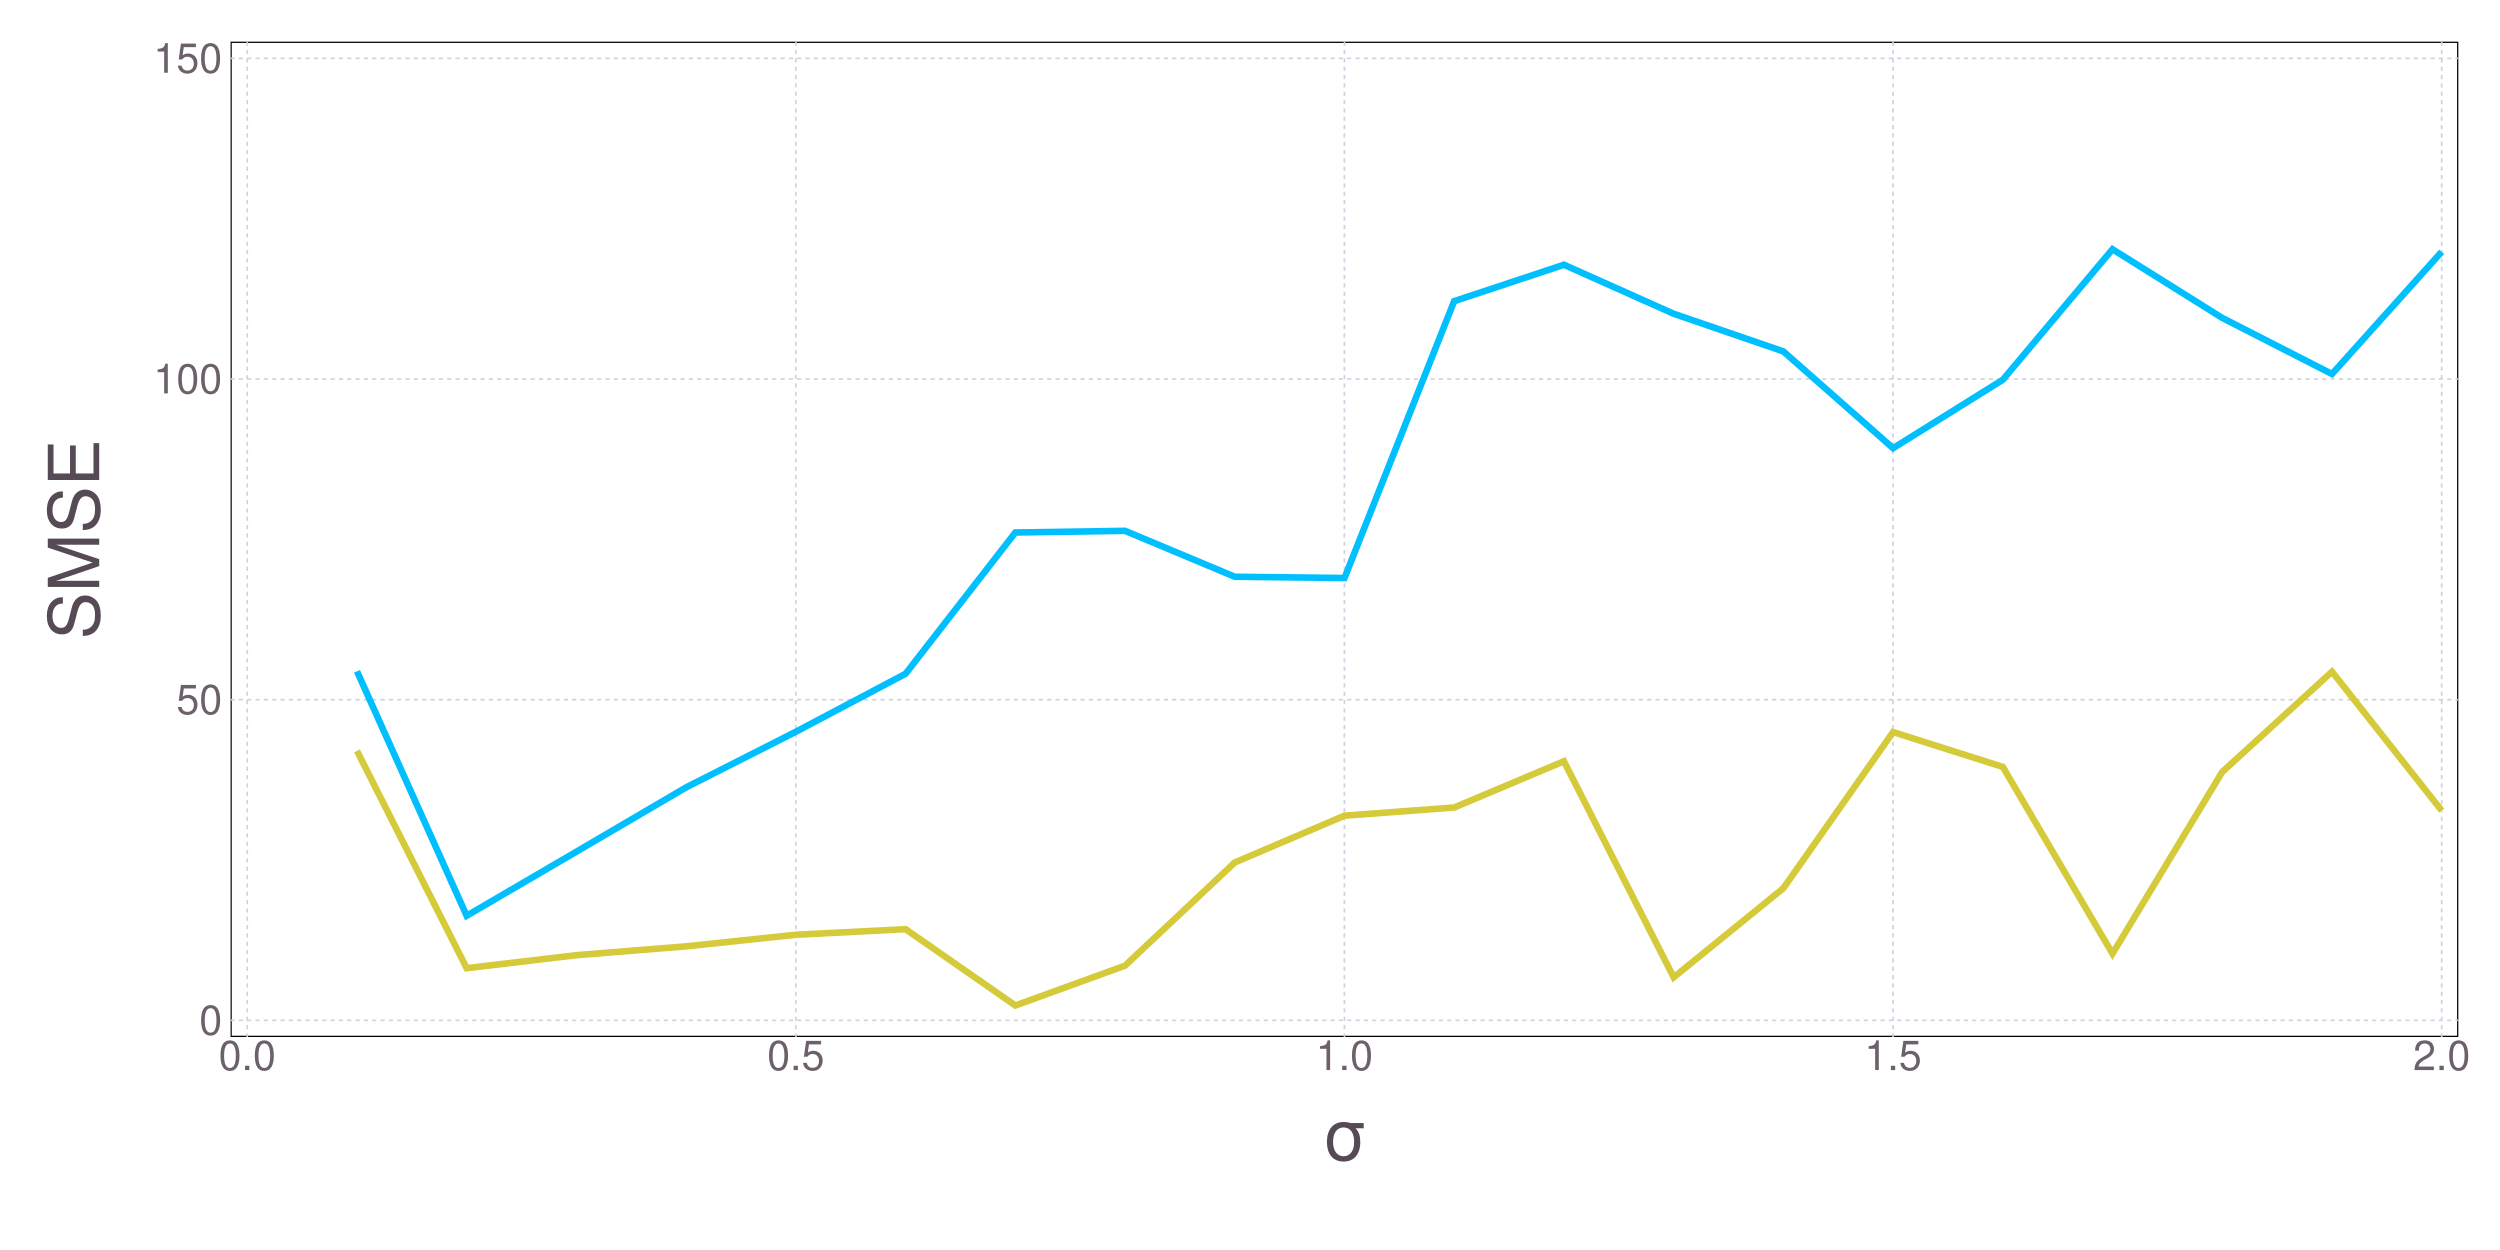
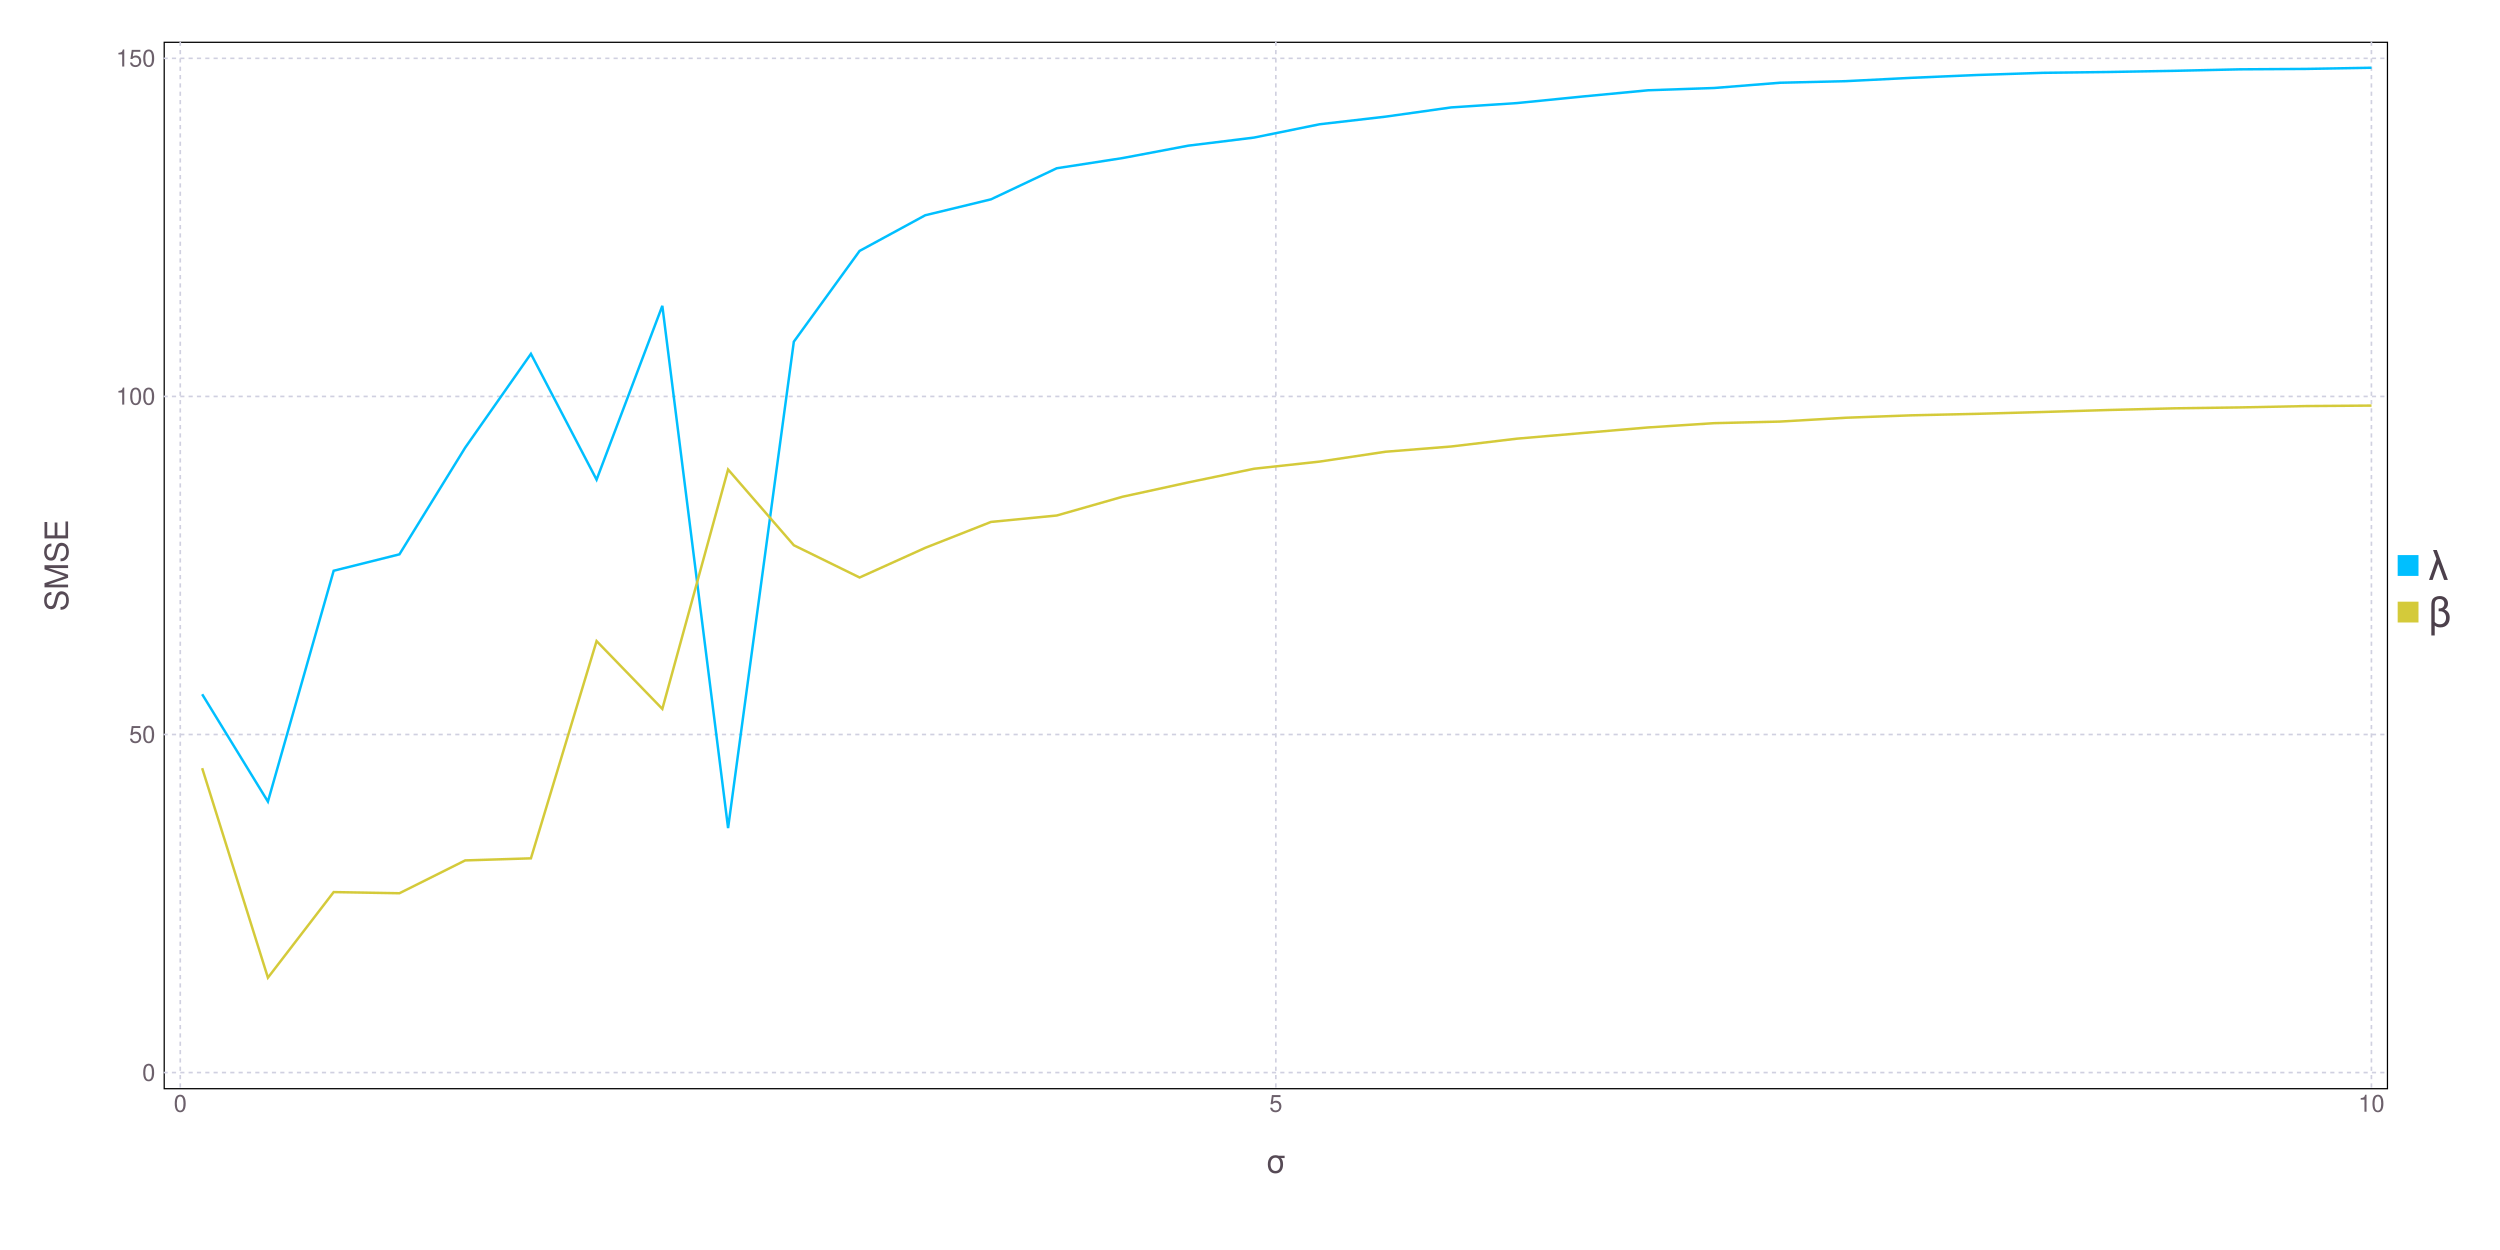
<svg xmlns="http://www.w3.org/2000/svg" version="1.2" width="300mm" height="150mm" viewBox="0 0 300 150" stroke="none" fill="#000000" stroke-width="0.3" font-size="3.88">
  <defs>
    <marker id="arrow" markerWidth="15" markerHeight="7" refX="5" refY="3.5" orient="auto" markerUnits="strokeWidth">
      <path d="M0,0 L15,3.5 L0,7 z" stroke="context-stroke" fill="context-stroke" />
    </marker>
  </defs>
-   <g stroke="#000000" stroke-opacity="0.000" fill="#FFFFFF" id="img-67d5a3fb-1">
+   <g stroke="#000000" stroke-opacity="0.000" fill="#FFFFFF" id="img-0b537a89-1">
    <g transform="translate(150,75)">
      <path d="M-150,-75 L 150 -75 150 75 -150 75 z" class="primitive" />
    </g>
  </g>
-   <g class="plotroot xscalable yscalable" id="img-67d5a3fb-2">
-     <g font-size="8.47" font-family="'PT Sans','Helvetica Neue','Helvetica',sans-serif" fill="#564A55" stroke="#000000" stroke-opacity="0.000" id="img-67d5a3fb-3">
-       <g transform="translate(161.33,134.12)">
+   <g class="plotroot xscalable yscalable" id="img-0b537a89-2">
+     <g font-size="3.88" font-family="'PT Sans','Helvetica Neue','Helvetica',sans-serif" fill="#564A55" stroke="#000000" stroke-opacity="0.000" id="img-0b537a89-3">
+       <g transform="translate(153.1,138.39)">
        <g class="primitive">
          <text text-anchor="middle" dy="0.6em">σ</text>
        </g>
      </g>
    </g>
-     <g class="guide xlabels" font-size="4.94" font-family="'PT Sans Caption','Helvetica Neue','Helvetica',sans-serif" fill="#6C606B" id="img-67d5a3fb-4">
-       <g transform="translate(29.67,125.44)">
+     <g class="guide xlabels" font-size="2.82" font-family="'PT Sans Caption','Helvetica Neue','Helvetica',sans-serif" fill="#6C606B" id="img-0b537a89-4">
+       <g transform="translate(21.63,131.72)">
        <g class="primitive">
-           <text text-anchor="middle" dy="0.6em">0.0</text>
+           <text text-anchor="middle" dy="0.6em">0</text>
        </g>
      </g>
-       <g transform="translate(95.5,125.44)">
+       <g transform="translate(153.1,131.72)">
        <g class="primitive">
-           <text text-anchor="middle" dy="0.6em">0.5</text>
+           <text text-anchor="middle" dy="0.6em">5</text>
        </g>
      </g>
-       <g transform="translate(161.33,125.44)">
+       <g transform="translate(284.57,131.72)">
        <g class="primitive">
-           <text text-anchor="middle" dy="0.6em">1.0</text>
-         </g>
-       </g>
-       <g transform="translate(227.17,125.44)">
-         <g class="primitive">
-           <text text-anchor="middle" dy="0.6em">1.5</text>
-         </g>
-       </g>
-       <g transform="translate(293,125.44)">
-         <g class="primitive">
-           <text text-anchor="middle" dy="0.6em">2.0</text>
+           <text text-anchor="middle" dy="0.6em">10</text>
        </g>
      </g>
    </g>
-     <g clip-path="url(#img-67d5a3fb-5)">
-       <g id="img-67d5a3fb-6">
-         <g pointer-events="visible" fill="#000000" fill-opacity="0.000" stroke="#000000" class="guide background" id="img-67d5a3fb-7">
-           <g transform="translate(161.33,64.72)" id="img-67d5a3fb-8">
-             <path d="M-133.67,-59.72 L 133.67 -59.72 133.67 59.72 -133.67 59.72 z" class="primitive" />
+     <g class="guide colorkey" id="img-0b537a89-5">
+       <g fill="#4C404B" font-size="4.94" font-family="'PT Sans','Helvetica Neue','Helvetica',sans-serif" id="img-0b537a89-6">
+         <g transform="translate(291.37,67.86)" id="img-0b537a89-7" class="color_λ">
+           <g class="primitive">
+             <text dy="0.35em">λ</text>
          </g>
        </g>
-         <g class="guide ygridlines xfixed" stroke-dasharray="0.5,0.5" stroke-width="0.2" stroke="#D0D0E0" id="img-67d5a3fb-9">
-           <g transform="translate(161.33,122.44)" id="img-67d5a3fb-10">
-             <path fill="none" d="M-133.67,0 L 133.67 0" class="primitive" />
-           </g>
-           <g transform="translate(161.33,83.96)" id="img-67d5a3fb-11">
-             <path fill="none" d="M-133.67,0 L 133.67 0" class="primitive" />
-           </g>
-           <g transform="translate(161.33,45.48)" id="img-67d5a3fb-12">
-             <path fill="none" d="M-133.67,0 L 133.67 0" class="primitive" />
-           </g>
-           <g transform="translate(161.33,7)" id="img-67d5a3fb-13">
-             <path fill="none" d="M-133.67,0 L 133.67 0" class="primitive" />
+         <g transform="translate(291.37,73.45)" id="img-0b537a89-8" class="color_β">
+           <g class="primitive">
+             <text dy="0.35em">β</text>
          </g>
        </g>
-         <g class="guide xgridlines yfixed" stroke-dasharray="0.5,0.5" stroke-width="0.2" stroke="#D0D0E0" id="img-67d5a3fb-14">
-           <g transform="translate(29.67,64.72)" id="img-67d5a3fb-15">
-             <path fill="none" d="M0,-59.72 L 0 59.72" class="primitive" />
-           </g>
-           <g transform="translate(95.5,64.72)" id="img-67d5a3fb-16">
-             <path fill="none" d="M0,-59.72 L 0 59.72" class="primitive" />
-           </g>
-           <g transform="translate(161.33,64.72)" id="img-67d5a3fb-17">
-             <path fill="none" d="M0,-59.72 L 0 59.72" class="primitive" />
-           </g>
-           <g transform="translate(227.17,64.72)" id="img-67d5a3fb-18">
-             <path fill="none" d="M0,-59.72 L 0 59.72" class="primitive" />
-           </g>
-           <g transform="translate(293,64.72)" id="img-67d5a3fb-19">
-             <path fill="none" d="M0,-59.72 L 0 59.72" class="primitive" />
+       </g>
+       <g fill-opacity="1" id="img-0b537a89-9">
+         <g transform="translate(288.97,67.86)" id="img-0b537a89-10" stroke="#FFFFFF" class="color_λ" fill="#00BFFF">
+           <path d="M-1.4,-1.4 L 1.4 -1.4 1.4 1.4 -1.4 1.4 z" class="primitive" />
+         </g>
+         <g transform="translate(288.97,73.45)" id="img-0b537a89-11" stroke="#FFFFFF" class="color_β" fill="#D4CA3A">
+           <path d="M-1.4,-1.4 L 1.4 -1.4 1.4 1.4 -1.4 1.4 z" class="primitive" />
+         </g>
+       </g>
+       <g fill="#362A35" font-size="3.88" font-family="'PT Sans','Helvetica Neue','Helvetica',sans-serif" stroke="#000000" stroke-opacity="0.000" id="img-0b537a89-12">
+         <g transform="translate(287.57,62.07)" id="img-0b537a89-13">
+           <g class="primitive">
+             <text dy="-0em" />
          </g>
        </g>
-         <g class="plotpanel" id="img-67d5a3fb-20">
-           <g stroke-width="0.79" fill="#000000" fill-opacity="0.000" class="geometry" id="img-67d5a3fb-21">
-             <g transform="translate(167.92,60.61)" id="img-67d5a3fb-22" stroke="#00BFFF" class="color_λ" stroke-dasharray="none">
-               <path fill="none" d="M-125.08,19.95 L -111.92 49.28 -98.75 41.59 -85.58 33.87 -72.42 27.2 -59.25 20.24 -46.08 3.29 -32.92 3.09 -19.75 8.6 -6.58 8.75 6.58 -24.47 19.75 -28.84 32.92 -22.96 46.08 -18.44 59.25 -6.83 72.42 -15.04 85.58 -30.7 98.75 -22.46 111.92 -15.73 125.08 -30.39" class="primitive" />
+       </g>
+     </g>
+     <g clip-path="url(#img-0b537a89-14)">
+       <g id="img-0b537a89-15">
+         <g pointer-events="visible" fill="#000000" fill-opacity="0.000" stroke="#000000" class="guide background" id="img-0b537a89-16">
+           <g transform="translate(153.1,67.86)" id="img-0b537a89-17">
+             <path d="M-133.47,-62.86 L 133.47 -62.86 133.47 62.86 -133.47 62.86 z" class="primitive" />
+           </g>
+         </g>
+         <g class="guide ygridlines xfixed" stroke-dasharray="0.5,0.5" stroke-width="0.2" stroke="#D0D0E0" id="img-0b537a89-18">
+           <g transform="translate(153.1,128.71)" id="img-0b537a89-19">
+             <path fill="none" d="M-133.47,0 L 133.47 0" class="primitive" />
+           </g>
+           <g transform="translate(153.1,88.14)" id="img-0b537a89-20">
+             <path fill="none" d="M-133.47,0 L 133.47 0" class="primitive" />
+           </g>
+           <g transform="translate(153.1,47.57)" id="img-0b537a89-21">
+             <path fill="none" d="M-133.47,0 L 133.47 0" class="primitive" />
+           </g>
+           <g transform="translate(153.1,7)" id="img-0b537a89-22">
+             <path fill="none" d="M-133.47,0 L 133.47 0" class="primitive" />
+           </g>
+         </g>
+         <g class="guide xgridlines yfixed" stroke-dasharray="0.5,0.5" stroke-width="0.2" stroke="#D0D0E0" id="img-0b537a89-23">
+           <g transform="translate(21.63,67.86)" id="img-0b537a89-24">
+             <path fill="none" d="M0,-62.86 L 0 62.86" class="primitive" />
+           </g>
+           <g transform="translate(153.1,67.86)" id="img-0b537a89-25">
+             <path fill="none" d="M0,-62.86 L 0 62.86" class="primitive" />
+           </g>
+           <g transform="translate(284.57,67.86)" id="img-0b537a89-26">
+             <path fill="none" d="M0,-62.86 L 0 62.86" class="primitive" />
+           </g>
+         </g>
+         <g class="plotpanel" id="img-0b537a89-27">
+           <g stroke-width="0.3" fill="#000000" fill-opacity="0.000" class="geometry" id="img-0b537a89-28">
+             <g transform="translate(154.42,28.65)" id="img-0b537a89-29" class="color_λ" stroke="#00BFFF" stroke-dasharray="none">
+               <path fill="none" d="M-130.16,54.66 L -122.27 67.54 -114.38 39.84 -106.49 37.87 -98.6 25.07 -90.71 13.81 -82.83 28.91 -74.94 8.05 -67.05 70.72 -59.16 12.35 -51.27 1.46 -43.39 -2.82 -35.5 -4.73 -27.61 -8.46 -19.72 -9.68 -11.83 -11.17 -3.94 -12.14 3.94 -13.74 11.83 -14.65 19.72 -15.76 27.61 -16.28 35.5 -17.07 43.39 -17.82 51.27 -18.09 59.16 -18.72 67.05 -18.91 74.94 -19.31 82.83 -19.65 90.71 -19.91 98.6 -20.01 106.49 -20.15 114.38 -20.33 122.27 -20.38 130.16 -20.52" class="primitive" />
            </g>
-             <g transform="translate(167.92,103.65)" id="img-67d5a3fb-23" stroke="#D4CA3A" class="color_β" stroke-dasharray="none">
-               <path fill="none" d="M-125.08,-13.54 L -111.92 12.53 -98.75 10.97 -85.58 9.91 -72.42 8.52 -59.25 7.85 -46.08 17.01 -32.92 12.23 -19.75 -0.15 -6.58 -5.77 6.58 -6.75 19.75 -12.3 32.92 13.63 46.08 2.94 59.25 -15.8 72.42 -11.62 85.58 10.79 98.75 -11.02 111.92 -23.05 125.08 -6.38" class="primitive" />
+             <g transform="translate(154.42,65.03)" id="img-0b537a89-30" class="color_β" stroke="#D4CA3A" stroke-dasharray="none">
+               <path fill="none" d="M-130.16,27.15 L -122.27 52.29 -114.38 42.02 -106.49 42.16 -98.6 38.22 -90.71 37.97 -82.83 11.9 -74.94 20.04 -67.05 -8.69 -59.16 0.4 -51.27 4.27 -43.39 0.71 -35.5 -2.4 -27.61 -3.17 -19.72 -5.42 -11.83 -7.14 -3.94 -8.78 3.94 -9.64 11.83 -10.82 19.72 -11.45 27.61 -12.39 35.5 -13.07 43.39 -13.74 51.27 -14.25 59.16 -14.44 67.05 -14.9 74.94 -15.19 82.83 -15.37 90.71 -15.59 98.6 -15.83 106.49 -16.03 114.38 -16.14 122.27 -16.3 130.16 -16.36" class="primitive" />
            </g>
          </g>
        </g>
      </g>
    </g>
-     <g class="guide ylabels" font-size="4.94" font-family="'PT Sans Caption','Helvetica Neue','Helvetica',sans-serif" fill="#6C606B" id="img-67d5a3fb-24">
-       <g transform="translate(26.66,122.44)" id="img-67d5a3fb-25">
+     <g class="guide ylabels" font-size="2.82" font-family="'PT Sans Caption','Helvetica Neue','Helvetica',sans-serif" fill="#6C606B" id="img-0b537a89-31">
+       <g transform="translate(18.63,128.71)" id="img-0b537a89-32">
        <g class="primitive">
          <text text-anchor="end" dy="0.35em">0</text>
        </g>
      </g>
-       <g transform="translate(26.66,83.96)" id="img-67d5a3fb-26">
+       <g transform="translate(18.63,88.14)" id="img-0b537a89-33">
        <g class="primitive">
          <text text-anchor="end" dy="0.35em">50</text>
        </g>
      </g>
-       <g transform="translate(26.66,45.48)" id="img-67d5a3fb-27">
+       <g transform="translate(18.63,47.57)" id="img-0b537a89-34">
        <g class="primitive">
          <text text-anchor="end" dy="0.35em">100</text>
        </g>
      </g>
-       <g transform="translate(26.66,7)" id="img-67d5a3fb-28">
+       <g transform="translate(18.63,7)" id="img-0b537a89-35">
        <g class="primitive">
          <text text-anchor="end" dy="0.35em">150</text>
        </g>
      </g>
    </g>
-     <g font-size="8.47" font-family="'PT Sans','Helvetica Neue','Helvetica',sans-serif" fill="#564A55" stroke="#000000" stroke-opacity="0.000" id="img-67d5a3fb-29">
-       <g transform="translate(10.94,62.72)" id="img-67d5a3fb-30">
+     <g font-size="3.88" font-family="'PT Sans','Helvetica Neue','Helvetica',sans-serif" fill="#564A55" stroke="#000000" stroke-opacity="0.000" id="img-0b537a89-36">
+       <g transform="translate(8.81,65.86)" id="img-0b537a89-37">
        <g class="primitive">
          <text text-anchor="middle" dy="0.35em" transform="rotate(-90,0, 2)">SMSE</text>
        </g>
      </g>
    </g>
  </g>
  <defs>
-     <clipPath id="img-67d5a3fb-5">
-       <path d="M27.67,5 L 295 5 295 124.44 27.67 124.44" />
+     <clipPath id="img-0b537a89-14">
+       <path d="M19.63,5 L 286.57 5 286.57 130.72 19.63 130.72" />
    </clipPath>
  </defs>
</svg>
